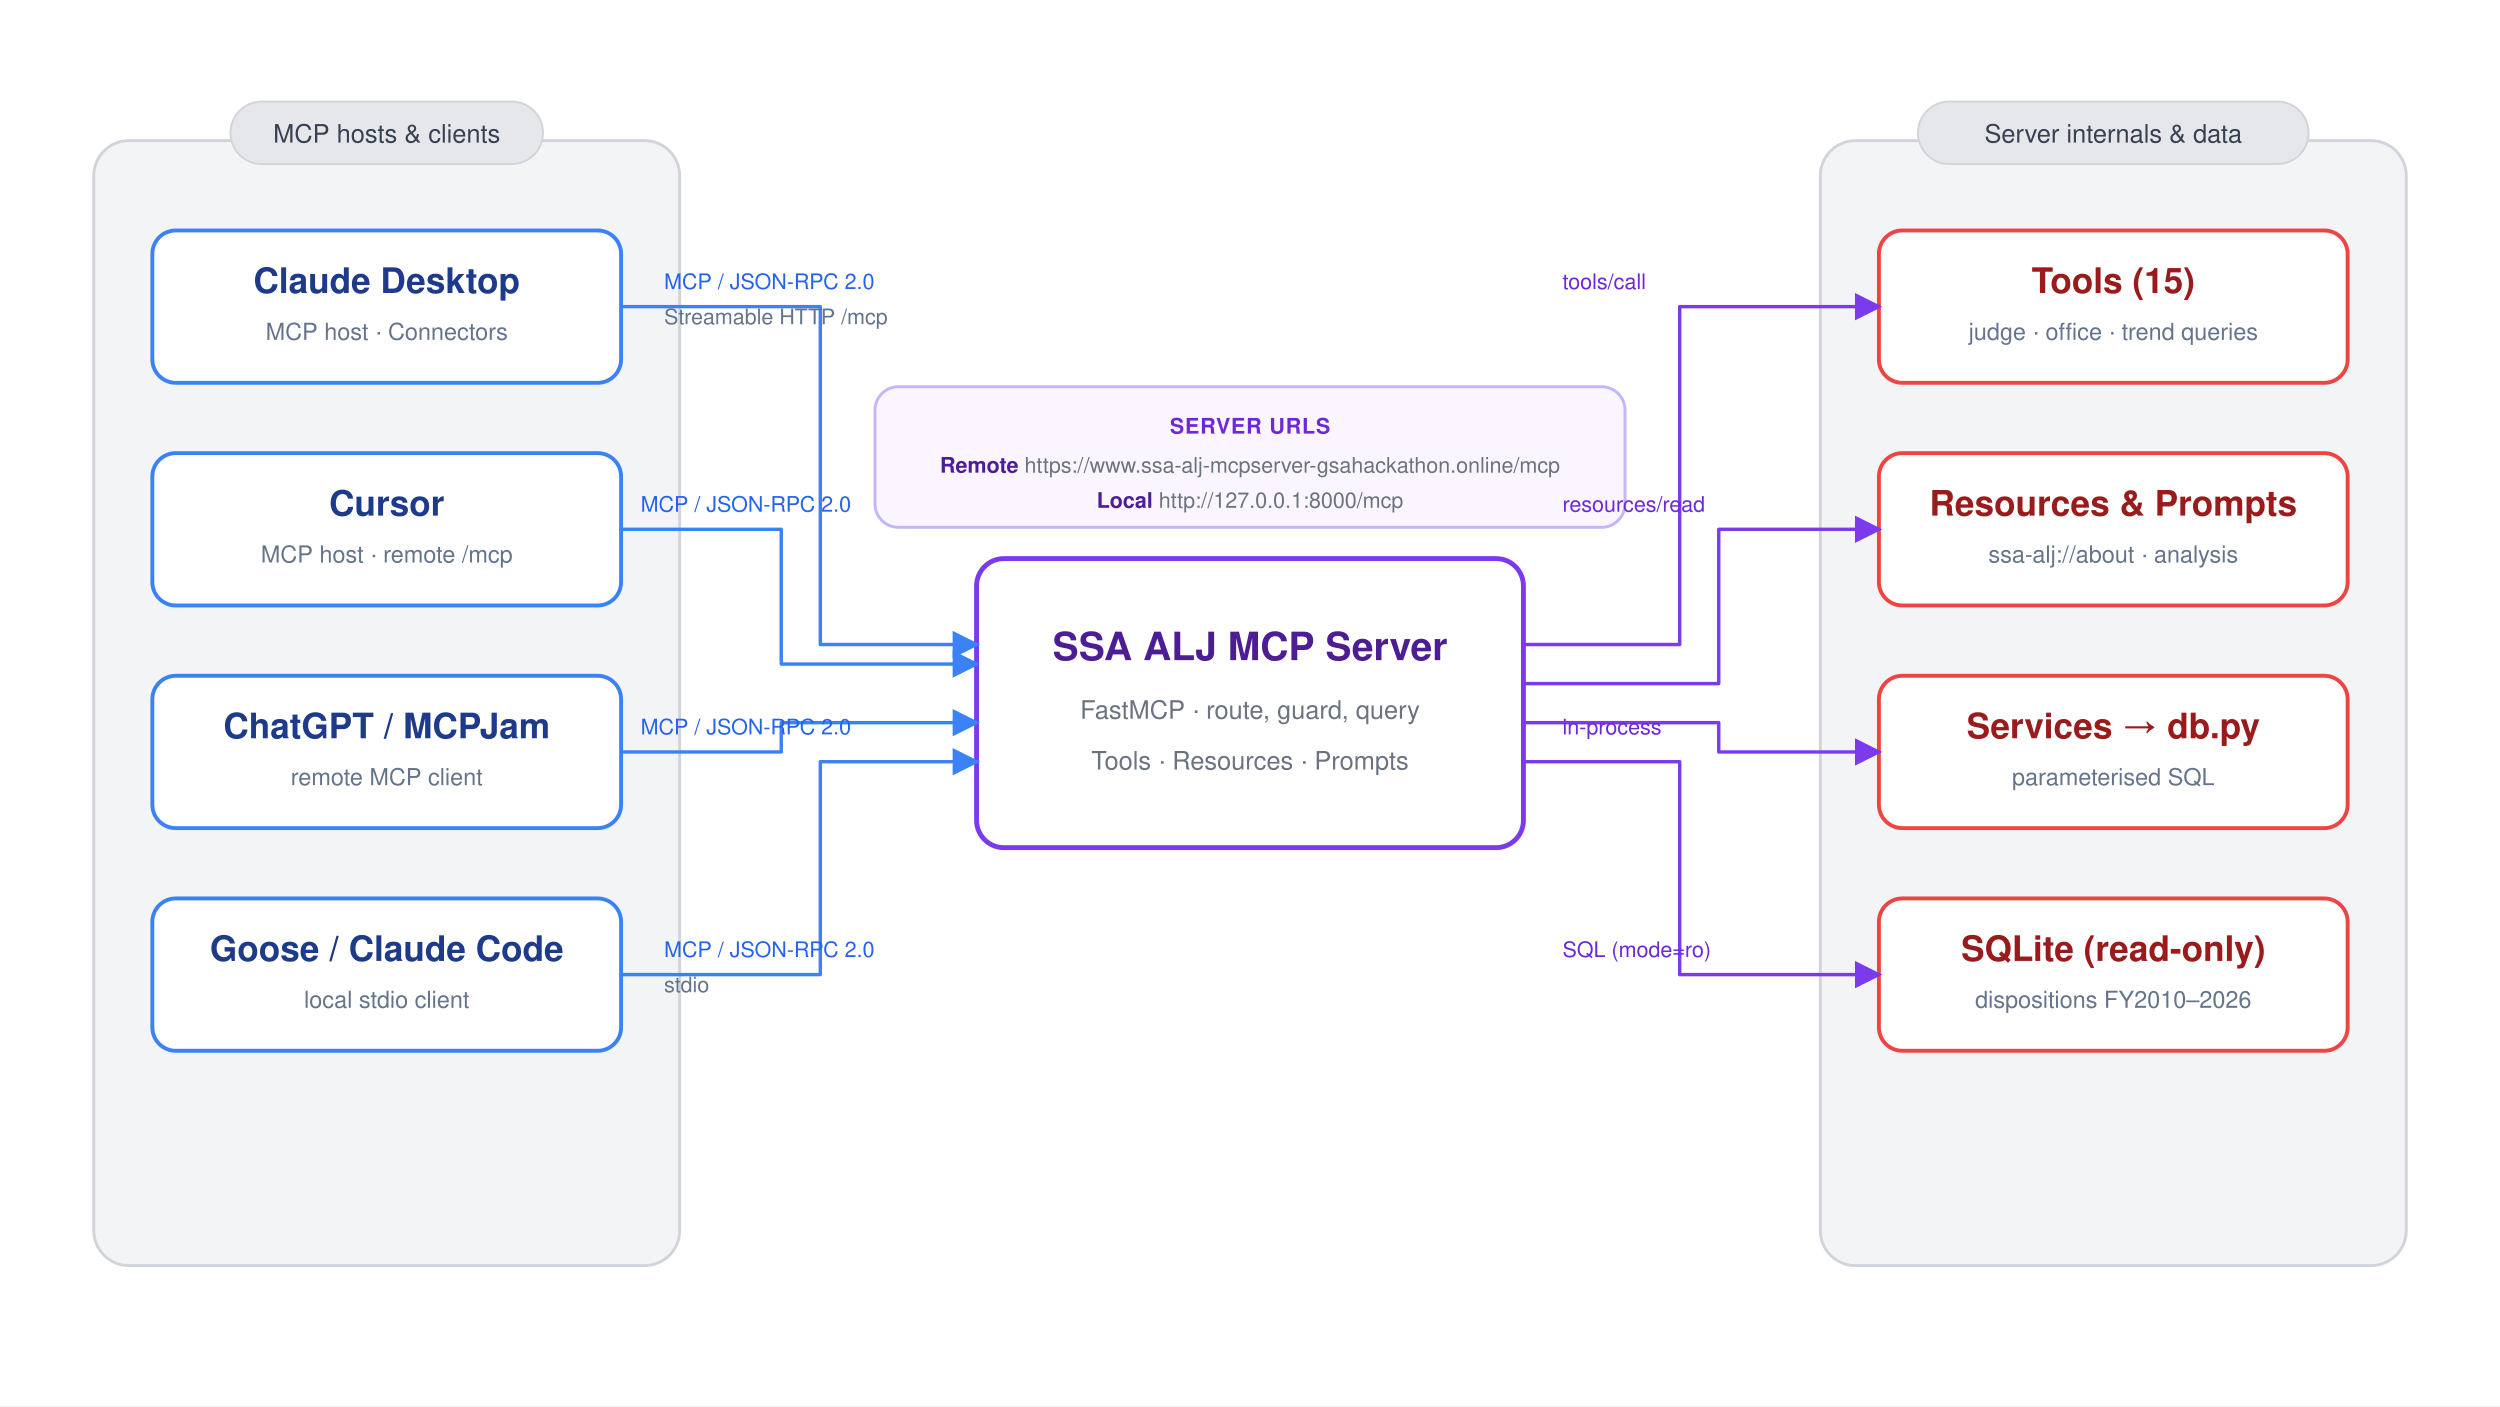
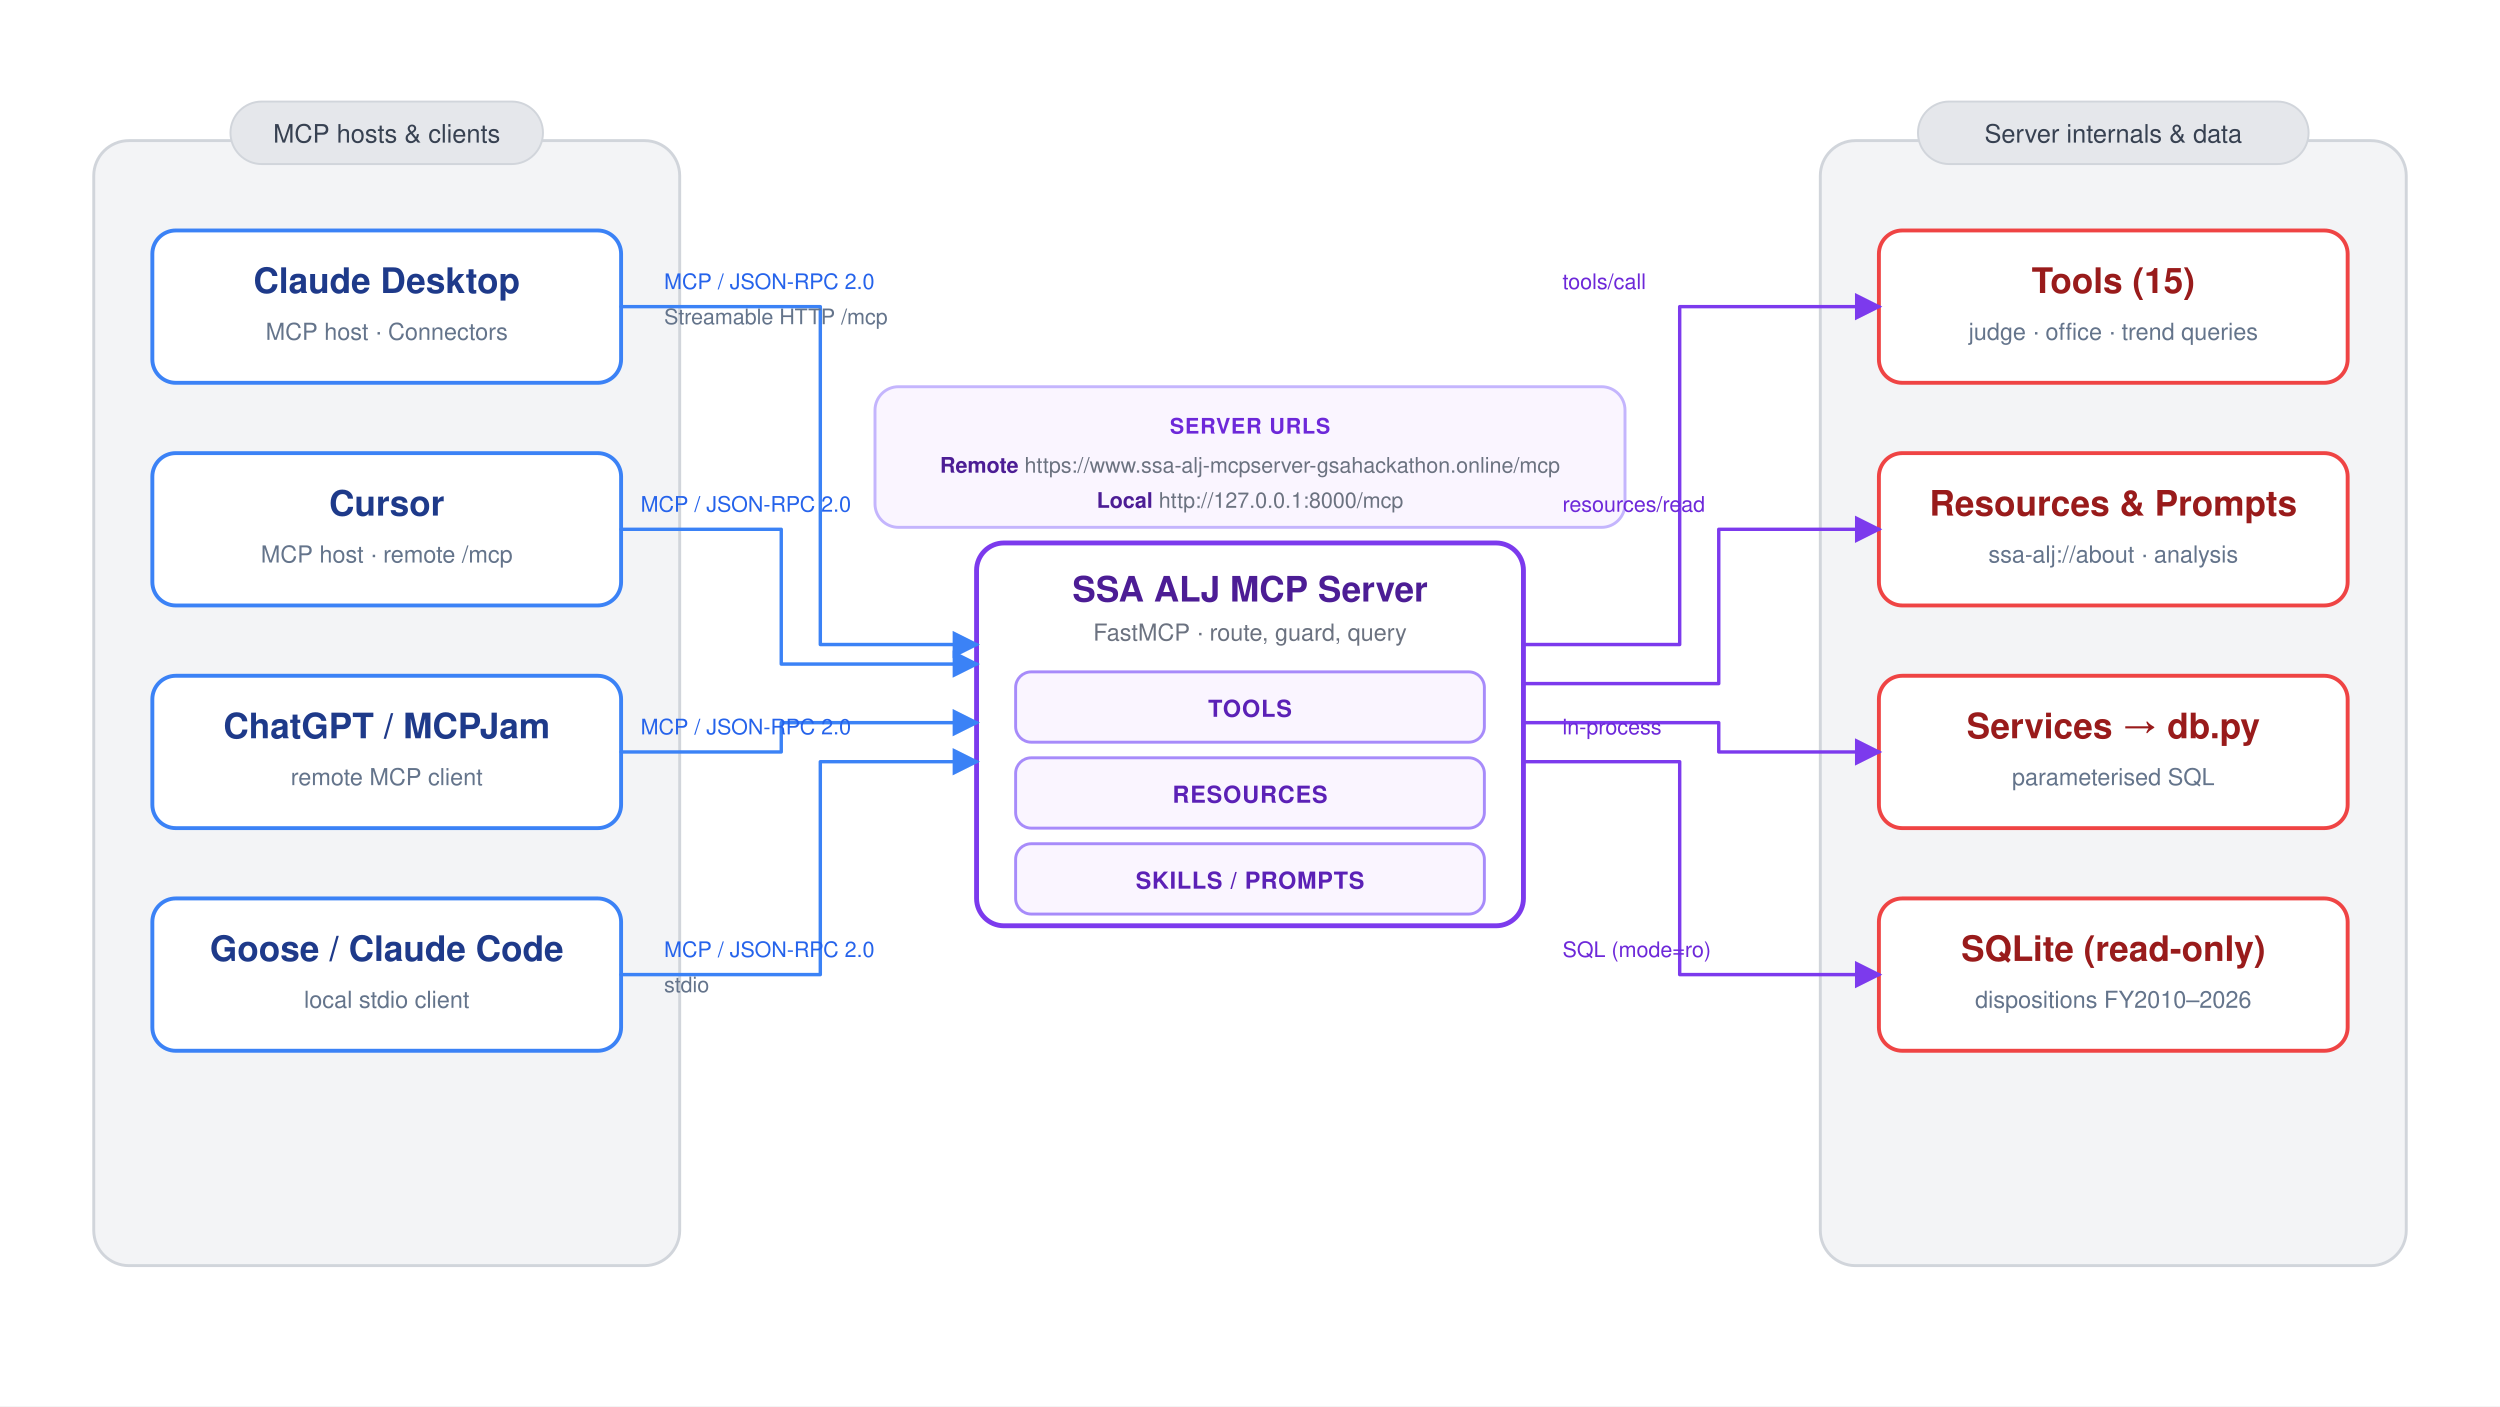
<svg xmlns="http://www.w3.org/2000/svg" width="1280" height="720" viewBox="0 0 1280 720" role="img" aria-labelledby="title desc">
  <rect width="1280" height="720" fill="#ffffff" />
  <rect x="48" y="72" width="300" height="576" rx="18" fill="#f3f4f6" stroke="#d1d5db" stroke-width="1.5" />
  <rect x="118" y="52" width="160" height="32" rx="16" fill="#e5e7eb" stroke="#d1d5db" stroke-width="1" />
  <text x="198" y="73" text-anchor="middle" font-family="ui-sans-serif, Helvetica, Arial, sans-serif" font-size="13" fill="#374151">MCP hosts &amp; clients</text>
  <rect x="932" y="72" width="300" height="576" rx="18" fill="#f3f4f6" stroke="#d1d5db" stroke-width="1.5" />
  <rect x="982" y="52" width="200" height="32" rx="16" fill="#e5e7eb" stroke="#d1d5db" stroke-width="1" />
  <text x="1082" y="73" text-anchor="middle" font-family="ui-sans-serif, Helvetica, Arial, sans-serif" font-size="13" fill="#374151">Server internals &amp; data</text>
  <g font-family="ui-sans-serif, Helvetica, Arial, sans-serif">
    <rect x="78" y="118" width="240" height="78" rx="12" fill="#ffffff" stroke="#3b82f6" stroke-width="2" />
    <text x="198" y="150" text-anchor="middle" font-size="18" font-weight="600" fill="#1e3a8a">Claude Desktop</text>
    <text x="198" y="174" text-anchor="middle" font-size="12" fill="#64748b">MCP host · Connectors</text>
    <rect x="78" y="232" width="240" height="78" rx="12" fill="#ffffff" stroke="#3b82f6" stroke-width="2" />
    <text x="198" y="264" text-anchor="middle" font-size="18" font-weight="600" fill="#1e3a8a">Cursor</text>
    <text x="198" y="288" text-anchor="middle" font-size="12" fill="#64748b">MCP host · remote /mcp</text>
    <rect x="78" y="346" width="240" height="78" rx="12" fill="#ffffff" stroke="#3b82f6" stroke-width="2" />
    <text x="198" y="378" text-anchor="middle" font-size="18" font-weight="600" fill="#1e3a8a">ChatGPT / MCPJam</text>
    <text x="198" y="402" text-anchor="middle" font-size="12" fill="#64748b">remote MCP client</text>
    <rect x="78" y="460" width="240" height="78" rx="12" fill="#ffffff" stroke="#3b82f6" stroke-width="2" />
    <text x="198" y="492" text-anchor="middle" font-size="18" font-weight="600" fill="#1e3a8a">Goose / Claude Code</text>
    <text x="198" y="516" text-anchor="middle" font-size="12" fill="#64748b">local stdio client</text>
  </g>
  <g font-family="ui-sans-serif, Helvetica, Arial, sans-serif">
    <rect x="448" y="198" width="384" height="72" rx="12" fill="#faf5ff" stroke="#c4b5fd" stroke-width="1.5" />
    <text x="640" y="222" text-anchor="middle" font-size="11" font-weight="600" fill="#6d28d9" letter-spacing="0.04em">SERVER URLS</text>
    <text x="640" y="242" text-anchor="middle" font-size="11" fill="#4c1d95">
      <tspan font-weight="600">Remote</tspan>
      <tspan fill="#6b7280">  https://www.ssa-alj-mcpserver-gsahackathon.online/mcp</tspan>
    </text>
    <text x="640" y="260" text-anchor="middle" font-size="11" fill="#4c1d95">
      <tspan font-weight="600">Local</tspan>
      <tspan fill="#6b7280">  http://127.0.0.1:8000/mcp</tspan>
    </text>
  </g>
-   <rect x="500" y="286" width="280" height="148" rx="14" fill="#ffffff" stroke="#7c3aed" stroke-width="2.5" />
-   <text x="640" y="338" text-anchor="middle" font-family="ui-sans-serif, Helvetica, Arial, sans-serif" font-size="20" font-weight="700" fill="#4c1d95">SSA ALJ MCP Server</text>
-   <text x="640" y="368" text-anchor="middle" font-family="ui-sans-serif, Helvetica, Arial, sans-serif" font-size="13" fill="#6b7280">FastMCP · route, guard, query</text>
-   <text x="640" y="394" text-anchor="middle" font-family="ui-sans-serif, Helvetica, Arial, sans-serif" font-size="13" fill="#6b7280">Tools · Resources · Prompts</text>
+   <rect x="500" y="278" width="280" height="196" rx="14" fill="#ffffff" stroke="#7c3aed" stroke-width="2.5" />
+   <text x="640" y="308" text-anchor="middle" font-family="ui-sans-serif, Helvetica, Arial, sans-serif" font-size="18" font-weight="700" fill="#4c1d95">SSA ALJ MCP Server</text>
+   <text x="640" y="328" text-anchor="middle" font-family="ui-sans-serif, Helvetica, Arial, sans-serif" font-size="12" fill="#6b7280">FastMCP · route, guard, query</text>
+   <g font-family="ui-sans-serif, Helvetica, Arial, sans-serif">
+     <rect x="520" y="344" width="240" height="36" rx="8" fill="#faf5ff" stroke="#a78bfa" stroke-width="1.5" />
+     <text x="640" y="367" text-anchor="middle" font-size="12" font-weight="700" fill="#5b21b6" letter-spacing="0.04em">TOOLS</text>
+     <rect x="520" y="388" width="240" height="36" rx="8" fill="#faf5ff" stroke="#a78bfa" stroke-width="1.5" />
+     <text x="640" y="411" text-anchor="middle" font-size="12" font-weight="700" fill="#5b21b6" letter-spacing="0.04em">RESOURCES</text>
+     <rect x="520" y="432" width="240" height="36" rx="8" fill="#faf5ff" stroke="#a78bfa" stroke-width="1.5" />
+     <text x="640" y="455" text-anchor="middle" font-size="12" font-weight="700" fill="#5b21b6" letter-spacing="0.03em">SKILLS / PROMPTS</text>
+   </g>
  <g font-family="ui-sans-serif, Helvetica, Arial, sans-serif">
    <rect x="962" y="118" width="240" height="78" rx="12" fill="#ffffff" stroke="#ef4444" stroke-width="2" />
    <text x="1082" y="150" text-anchor="middle" font-size="18" font-weight="600" fill="#991b1b">Tools (15)</text>
    <text x="1082" y="174" text-anchor="middle" font-size="12" fill="#64748b">judge · office · trend queries</text>
    <rect x="962" y="232" width="240" height="78" rx="12" fill="#ffffff" stroke="#ef4444" stroke-width="2" />
    <text x="1082" y="264" text-anchor="middle" font-size="18" font-weight="600" fill="#991b1b">Resources &amp; Prompts</text>
    <text x="1082" y="288" text-anchor="middle" font-size="12" fill="#64748b">ssa-alj://about · analysis</text>
    <rect x="962" y="346" width="240" height="78" rx="12" fill="#ffffff" stroke="#ef4444" stroke-width="2" />
    <text x="1082" y="378" text-anchor="middle" font-size="18" font-weight="600" fill="#991b1b">Services → db.py</text>
    <text x="1082" y="402" text-anchor="middle" font-size="12" fill="#64748b">parameterised SQL</text>
    <rect x="962" y="460" width="240" height="78" rx="12" fill="#ffffff" stroke="#ef4444" stroke-width="2" />
    <text x="1082" y="492" text-anchor="middle" font-size="18" font-weight="600" fill="#991b1b">SQLite (read-only)</text>
    <text x="1082" y="516" text-anchor="middle" font-size="12" fill="#64748b">dispositions FY2010–2026</text>
  </g>
  <g fill="none" stroke="#3b82f6" stroke-width="1.75" stroke-linecap="round" stroke-linejoin="round">
    <path d="M318 157 H420 V330 H500" marker-end="url(#arrowBlue)" />
    <path d="M318 271 H400 V340 H500" marker-end="url(#arrowBlue)" />
    <path d="M318 385 H400 V370 H500" marker-end="url(#arrowBlue)" />
    <path d="M318 499 H420 V390 H500" marker-end="url(#arrowBlue)" />
  </g>
  <g font-family="ui-sans-serif, Helvetica, Arial, sans-serif" font-size="11" fill="#2563eb">
    <text x="340" y="148">MCP / JSON-RPC 2.0</text>
    <text x="340" y="166" fill="#64748b">Streamable HTTP /mcp</text>
    <text x="328" y="262">MCP / JSON-RPC 2.0</text>
    <text x="328" y="376">MCP / JSON-RPC 2.0</text>
    <text x="340" y="490">MCP / JSON-RPC 2.0</text>
    <text x="340" y="508" fill="#64748b">stdio</text>
  </g>
  <g fill="none" stroke="#7c3aed" stroke-width="1.75" stroke-linecap="round" stroke-linejoin="round">
    <path d="M780 330 H860 V157 H962" marker-end="url(#arrowPurple)" />
    <path d="M780 350 H880 V271 H962" marker-end="url(#arrowPurple)" />
    <path d="M780 370 H880 V385 H962" marker-end="url(#arrowPurple)" />
    <path d="M780 390 H860 V499 H962" marker-end="url(#arrowPurple)" />
  </g>
  <g font-family="ui-sans-serif, Helvetica, Arial, sans-serif" font-size="11" fill="#6d28d9">
    <text x="800" y="148">tools/call</text>
    <text x="800" y="262">resources/read</text>
    <text x="800" y="376">in-process</text>
    <text x="800" y="490">SQL (mode=ro)</text>
  </g>
  <defs>
    <marker id="arrowBlue" markerWidth="8" markerHeight="8" refX="7" refY="4" orient="auto">
      <path d="M0,0 L8,4 L0,8 Z" fill="#3b82f6" />
    </marker>
    <marker id="arrowPurple" markerWidth="8" markerHeight="8" refX="7" refY="4" orient="auto">
      <path d="M0,0 L8,4 L0,8 Z" fill="#7c3aed" />
    </marker>
  </defs>
</svg>
